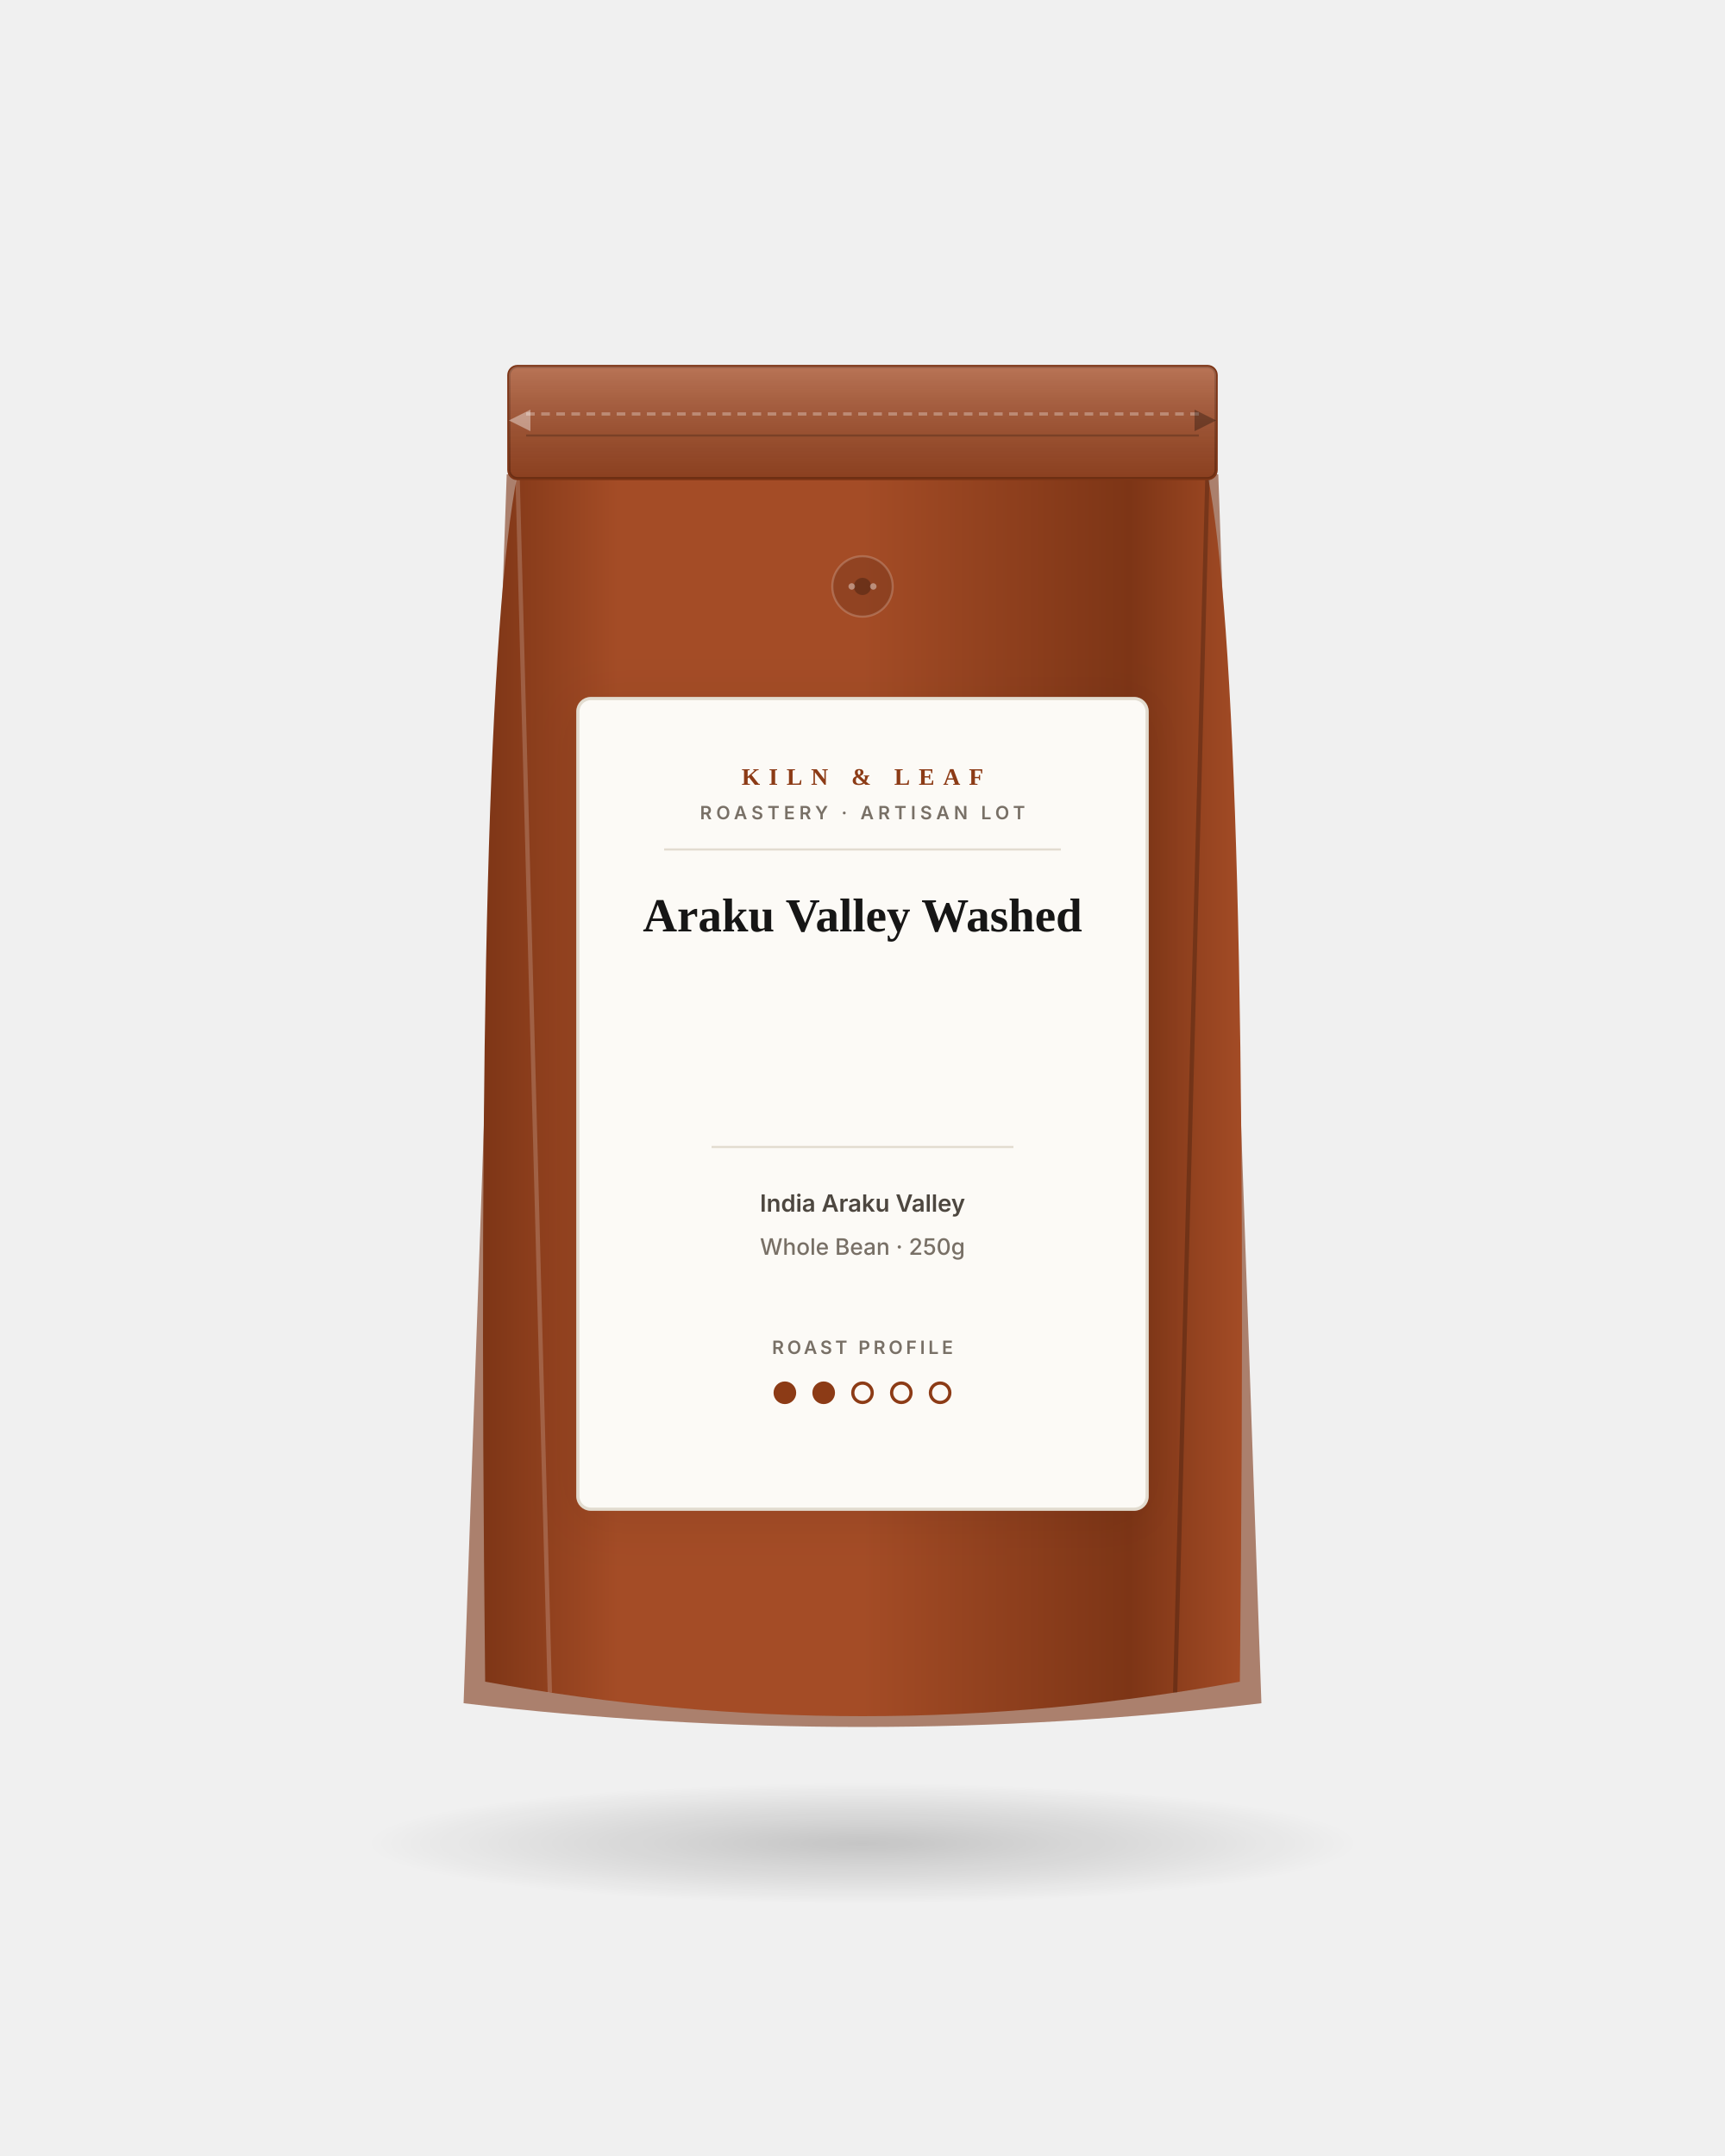
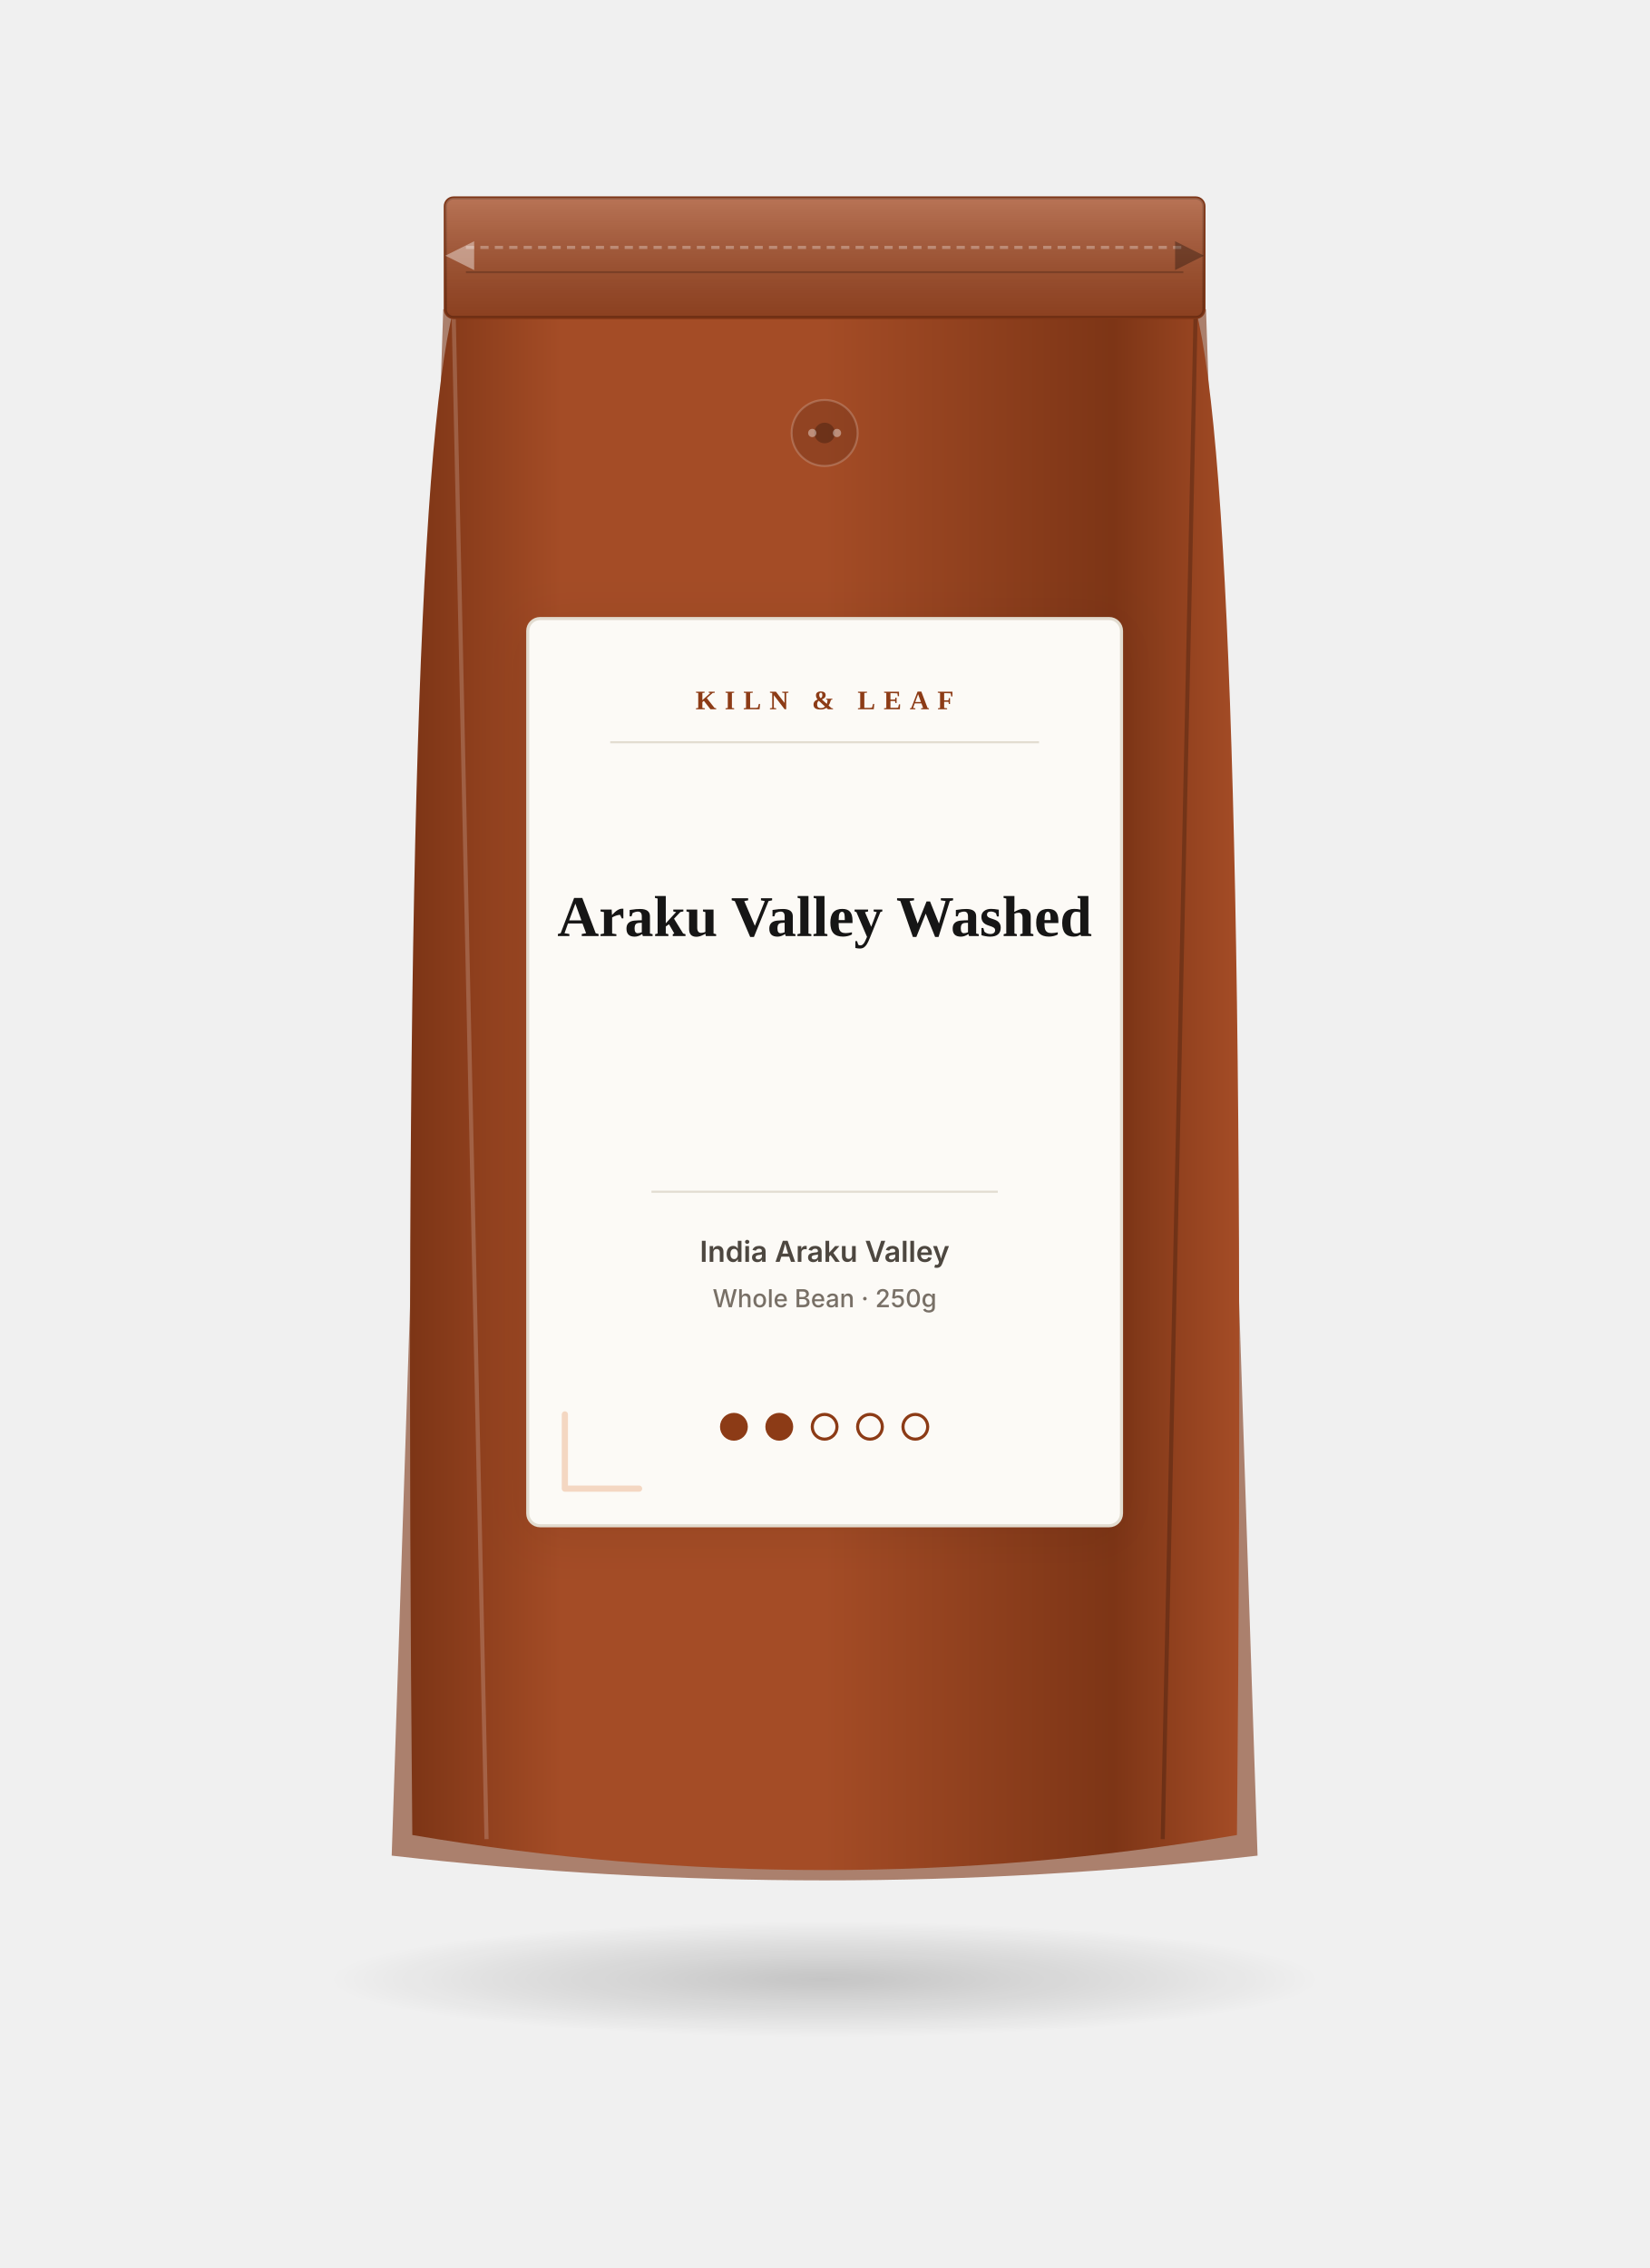
- <svg xmlns="http://www.w3.org/2000/svg" viewBox="0 0 800 1000" fill="none">
+ <svg xmlns="http://www.w3.org/2000/svg" viewBox="0 0 800 1100" fill="none">
  <defs>
    <radialGradient id="shadow-araku-valley" cx="50%" cy="50%" r="50%">
      <stop offset="0%" stop-color="#000000" stop-opacity="0.18" />
      <stop offset="70%" stop-color="#000000" stop-opacity="0.06" />
      <stop offset="100%" stop-color="#000000" stop-opacity="0" />
    </radialGradient>
    <linearGradient id="pouch-body-araku-valley" x1="0%" y1="0%" x2="100%" y2="0%">
      <stop offset="0%" stop-color="#7D3516" />
      <stop offset="18%" stop-color="#A44C26" />
      <stop offset="50%" stop-color="#A44C26" />
      <stop offset="85%" stop-color="#7D3516" />
      <stop offset="100%" stop-color="#A44C26" />
    </linearGradient>
    <linearGradient id="top-seal-araku-valley" x1="0%" y1="0%" x2="0%" y2="100%">
      <stop offset="0%" stop-color="#FFFFFF" stop-opacity="0.22" />
      <stop offset="100%" stop-color="#000000" stop-opacity="0.15" />
    </linearGradient>
  </defs>
-   <ellipse cx="400" cy="855" rx="230" ry="28" fill="url(#shadow-araku-valley)" />
+   <ellipse cx="400" cy="960" rx="240" ry="28" fill="url(#shadow-araku-valley)" />
  <g>
-     <path d="M 235 220 L 565 220 L 585 790 Q 400 812 215 790 Z" fill="#7D3516" opacity="0.6" />
-     <path d="M 240 220 L 560 220 Q 580 320 575 780 Q 400 812 225 780 Q 220 320 240 220 Z" fill="url(#pouch-body-araku-valley)" />
-     <path d="M 240 220 L 255 785" stroke="#FFFFFF" stroke-opacity="0.18" stroke-width="2" />
-     <path d="M 560 220 L 545 785" stroke="#000000" stroke-opacity="0.22" stroke-width="2" />
-     <rect x="236" y="170" width="328" height="52" rx="4" fill="#A44C26" stroke="#7D3516" stroke-width="1.5" />
-     <rect x="236" y="170" width="328" height="52" rx="4" fill="url(#top-seal-araku-valley)" />
-     <line x1="244" y1="192" x2="556" y2="192" stroke="#FFFFFF" stroke-opacity="0.3" stroke-width="1.5" stroke-dasharray="4 3" />
-     <line x1="244" y1="202" x2="556" y2="202" stroke="#000000" stroke-opacity="0.2" stroke-width="1" />
-     <path d="M 236 195 L 246 190 L 246 200 Z" fill="#FFFFFF" fill-opacity="0.4" />
-     <path d="M 564 195 L 554 190 L 554 200 Z" fill="#000000" fill-opacity="0.3" />
-     <circle cx="400" cy="272" r="14" fill="#000000" fill-opacity="0.12" stroke="#FFFFFF" stroke-opacity="0.2" stroke-width="1" />
-     <circle cx="400" cy="272" r="4" fill="#000000" fill-opacity="0.25" />
-     <circle cx="395" cy="272" r="1.5" fill="#FFFFFF" fill-opacity="0.4" />
-     <circle cx="405" cy="272" r="1.5" fill="#FFFFFF" fill-opacity="0.4" />
+     <path d="M 215 150 L 585 150 L 610 900 Q 400 924 190 900 Z" fill="#7D3516" opacity="0.6" />
+     <path d="M 220 150 L 580 150 Q 606 250 600 890 Q 400 924 200 890 Q 194 250 220 150 Z" fill="url(#pouch-body-araku-valley)" />
+     <path d="M 220 150 L 236 892" stroke="#FFFFFF" stroke-opacity="0.18" stroke-width="2" />
+     <path d="M 580 150 L 564 892" stroke="#000000" stroke-opacity="0.22" stroke-width="2" />
+     <rect x="216" y="96" width="368" height="58" rx="4" fill="#A44C26" stroke="#7D3516" stroke-width="1.5" />
+     <rect x="216" y="96" width="368" height="58" rx="4" fill="url(#top-seal-araku-valley)" />
+     <line x1="226" y1="120" x2="574" y2="120" stroke="#FFFFFF" stroke-opacity="0.3" stroke-width="1.5" stroke-dasharray="4 3" />
+     <line x1="226" y1="132" x2="574" y2="132" stroke="#000000" stroke-opacity="0.2" stroke-width="1" />
+     <path d="M 216 124 L 230 117 L 230 131 Z" fill="#FFFFFF" fill-opacity="0.4" />
+     <path d="M 584 124 L 570 117 L 570 131 Z" fill="#000000" fill-opacity="0.3" />
+     <circle cx="400" cy="210" r="16" fill="#000000" fill-opacity="0.12" stroke="#FFFFFF" stroke-opacity="0.2" stroke-width="1" />
+     <circle cx="400" cy="210" r="5" fill="#000000" fill-opacity="0.25" />
+     <circle cx="394" cy="210" r="2" fill="#FFFFFF" fill-opacity="0.4" />
+     <circle cx="406" cy="210" r="2" fill="#FFFFFF" fill-opacity="0.4" />
    <g filter="drop-shadow(0 4px 12px rgba(0,0,0,0.08))">
-       <rect x="268" y="324" width="264" height="376" rx="6" fill="#FCFAF6" stroke="#E2DCD0" stroke-width="1.5" />
-       <text x="400" y="364" text-anchor="middle" font-family="Georgia, 'Times New Roman', serif" font-size="11" font-weight="700" letter-spacing="4" fill="#8C3A14">KILN &amp; LEAF</text>
-       <text x="400" y="380" text-anchor="middle" font-family="-apple-system, system-ui, sans-serif" font-size="8.5" font-weight="600" letter-spacing="2" fill="#786F66">ROASTERY · ARTISAN LOT</text>
-       <line x1="308" y1="394" x2="492" y2="394" stroke="#E2DCD0" stroke-width="1" />
-       <text x="400" y="432" text-anchor="middle" font-family="Georgia, 'Times New Roman', serif" font-size="22" font-weight="600" fill="#161412">Araku Valley Washed</text>
-       <line x1="330" y1="532" x2="470" y2="532" stroke="#E2DCD0" stroke-width="1" />
-       <text x="400" y="562" text-anchor="middle" font-family="-apple-system, system-ui, sans-serif" font-size="11" font-weight="600" fill="#4E473F">India Araku Valley</text>
-       <text x="400" y="582" text-anchor="middle" font-family="-apple-system, system-ui, sans-serif" font-size="10.5" font-weight="500" fill="#786F66">Whole Bean · 250g</text>
-       <g transform="translate(0, 16)">
-         <text x="400" y="612" text-anchor="middle" font-family="-apple-system, system-ui, sans-serif" font-size="8.5" font-weight="600" letter-spacing="1.5" fill="#786F66">ROAST PROFILE</text>
-         <circle cx="364" cy="630" r="4.5" fill="#8C3A14" stroke="#8C3A14" stroke-width="1.5" />
-         <circle cx="382" cy="630" r="4.5" fill="#8C3A14" stroke="#8C3A14" stroke-width="1.5" />
-         <circle cx="400" cy="630" r="4.5" fill="none" stroke="#8C3A14" stroke-width="1.5" />
-         <circle cx="418" cy="630" r="4.5" fill="none" stroke="#8C3A14" stroke-width="1.5" />
-         <circle cx="436" cy="630" r="4.5" fill="none" stroke="#8C3A14" stroke-width="1.5" />
+       <rect x="256" y="300" width="288" height="440" rx="6" fill="#FCFAF6" stroke="#E2DCD0" stroke-width="1.5" />
+       <path d="M 274 722 L 274 686 M 274 722 L 310 722" stroke="#E8A374" stroke-width="3" stroke-linecap="round" opacity="0.4" />
+       <text x="400" y="344" text-anchor="middle" font-family="Georgia, 'Times New Roman', serif" font-size="13" font-weight="700" letter-spacing="4" fill="#8C3A14">KILN &amp; LEAF</text>
+       <line x1="296" y1="360" x2="504" y2="360" stroke="#E2DCD0" stroke-width="1" />
+       <text x="400" y="454" text-anchor="middle" font-family="Georgia, 'Times New Roman', serif" font-size="28" font-weight="600" fill="#161412">Araku Valley Washed</text>
+       <line x1="316" y1="578" x2="484" y2="578" stroke="#E2DCD0" stroke-width="1" />
+       <text x="400" y="612" text-anchor="middle" font-family="-apple-system, system-ui, sans-serif" font-size="14" font-weight="600" fill="#4E473F">India Araku Valley</text>
+       <text x="400" y="634" text-anchor="middle" font-family="-apple-system, system-ui, sans-serif" font-size="12" font-weight="500" fill="#786F66">Whole Bean · 250g</text>
+       <g>
+         <circle cx="356" cy="692" r="6" fill="#8C3A14" stroke="#8C3A14" stroke-width="1.5" />
+         <circle cx="378" cy="692" r="6" fill="#8C3A14" stroke="#8C3A14" stroke-width="1.5" />
+         <circle cx="400" cy="692" r="6" fill="none" stroke="#8C3A14" stroke-width="1.5" />
+         <circle cx="422" cy="692" r="6" fill="none" stroke="#8C3A14" stroke-width="1.5" />
+         <circle cx="444" cy="692" r="6" fill="none" stroke="#8C3A14" stroke-width="1.5" />
      </g>
    </g>
  </g>
</svg>
